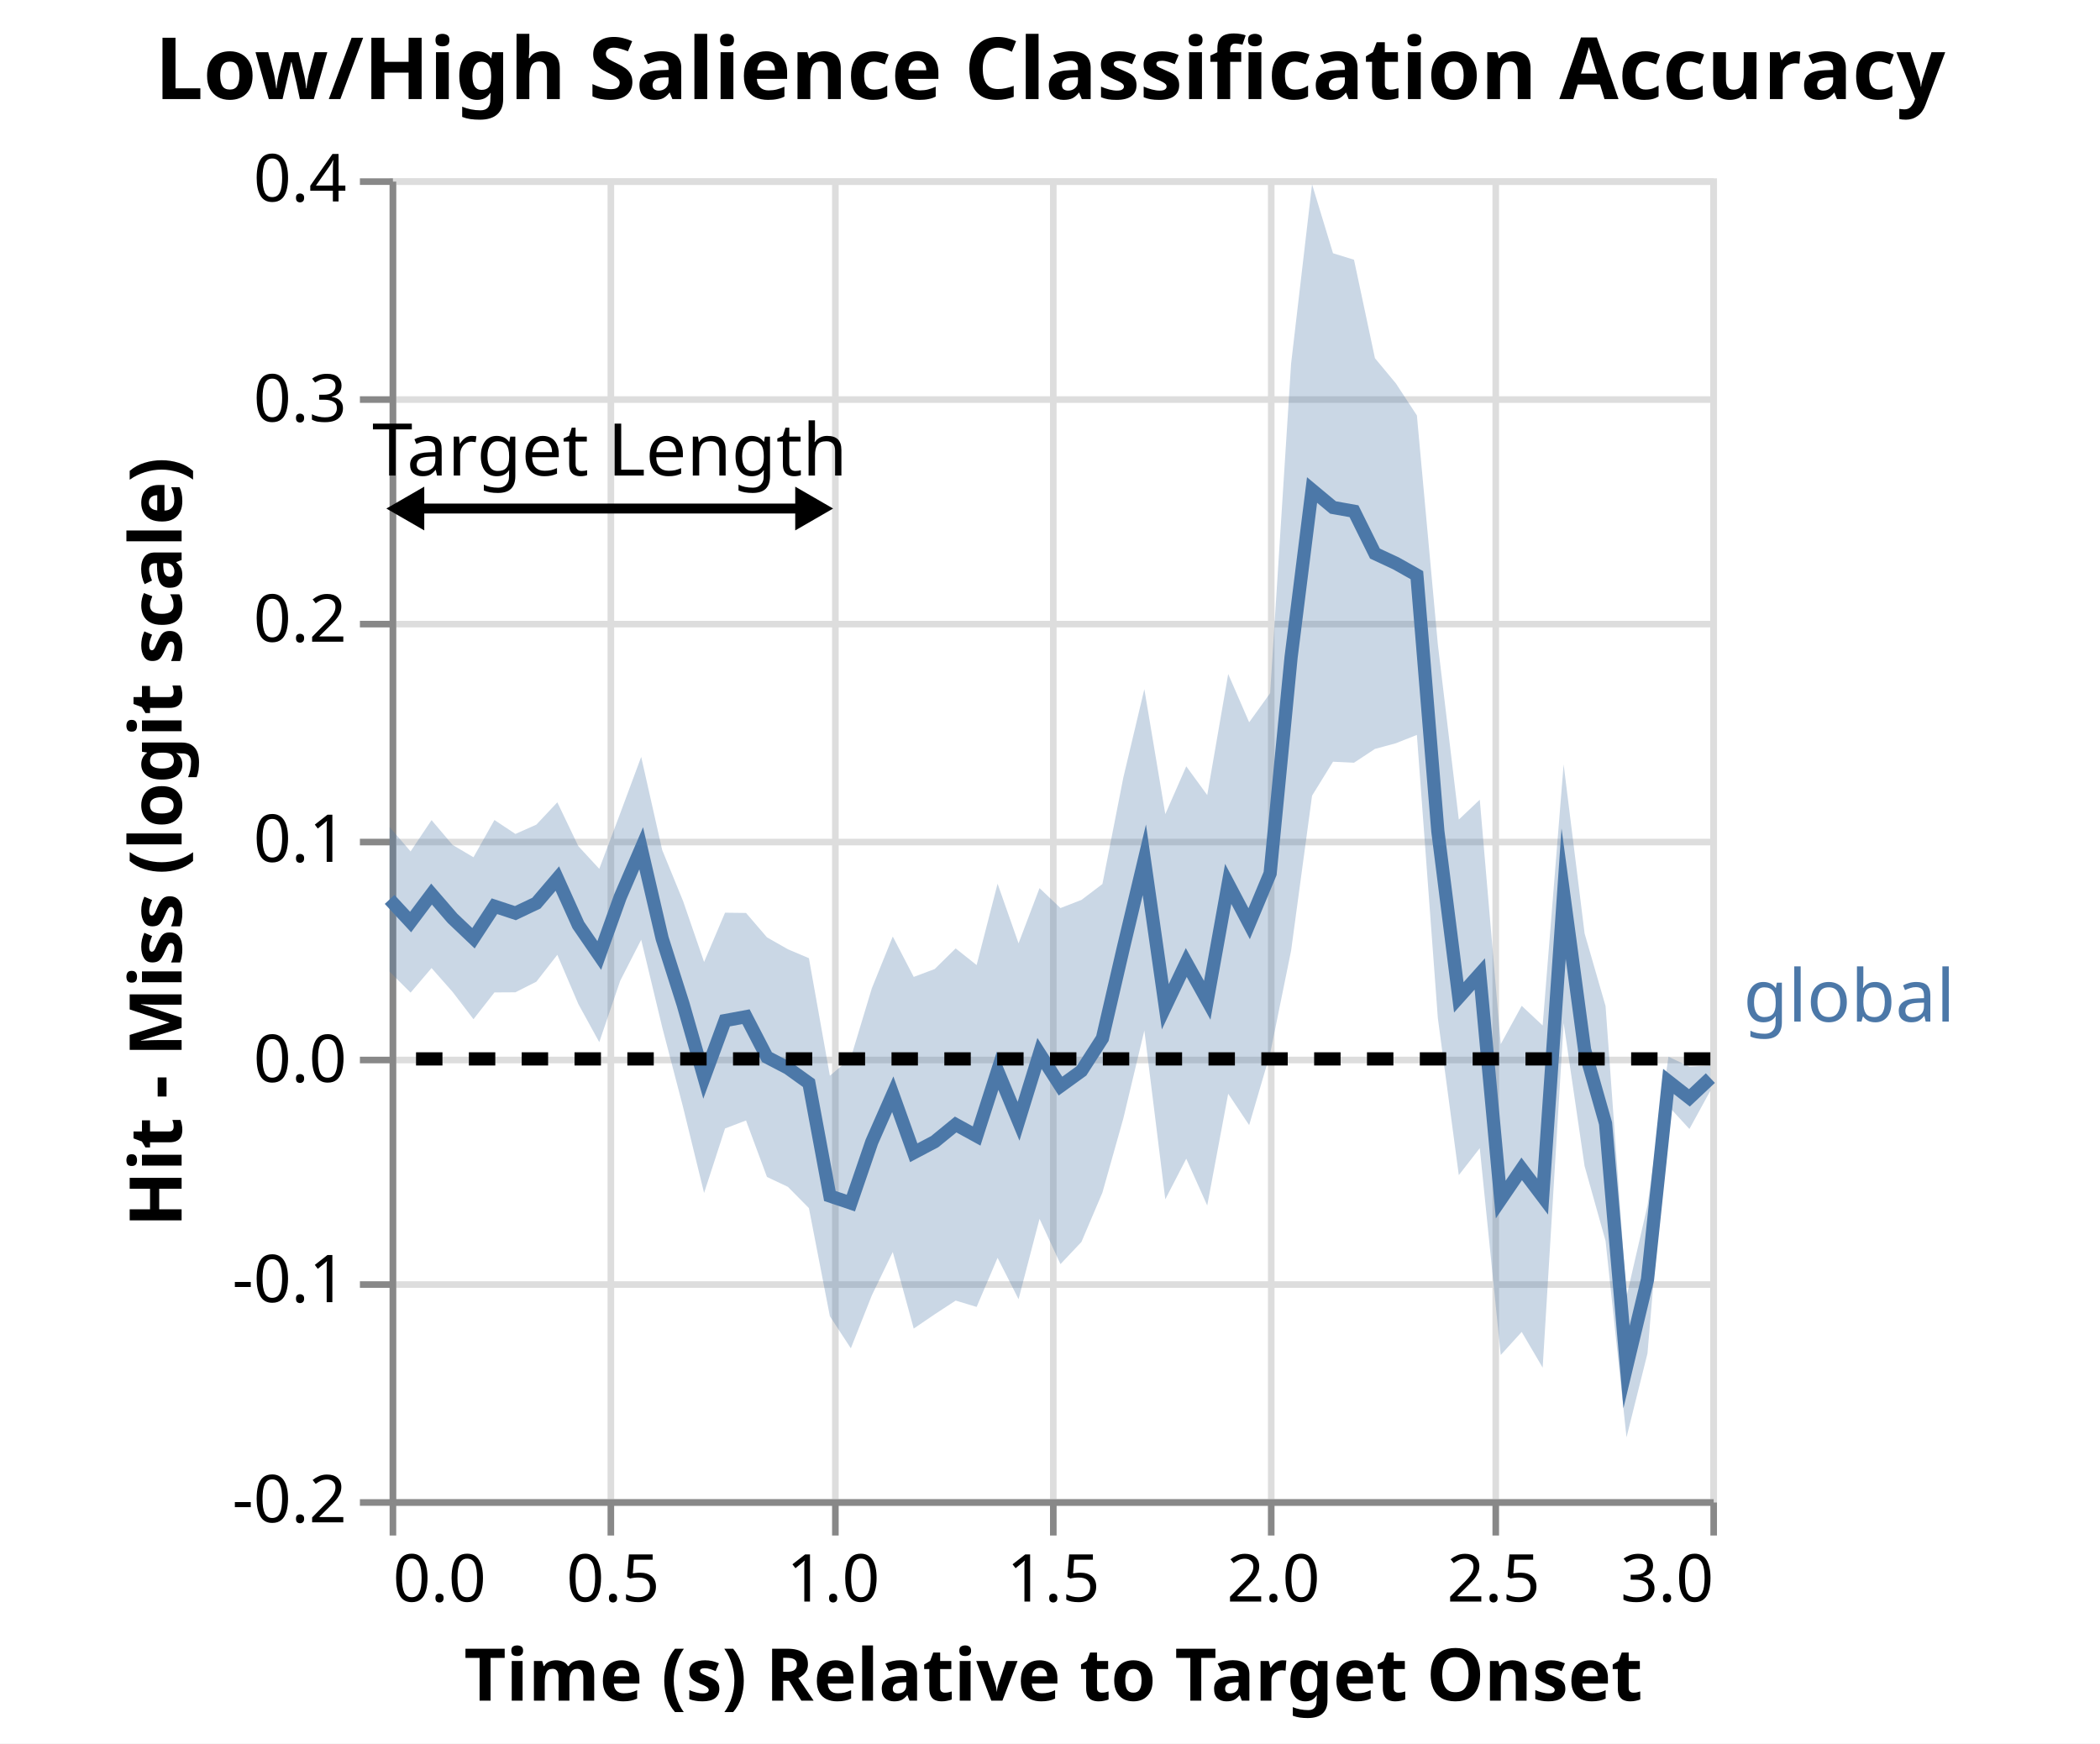
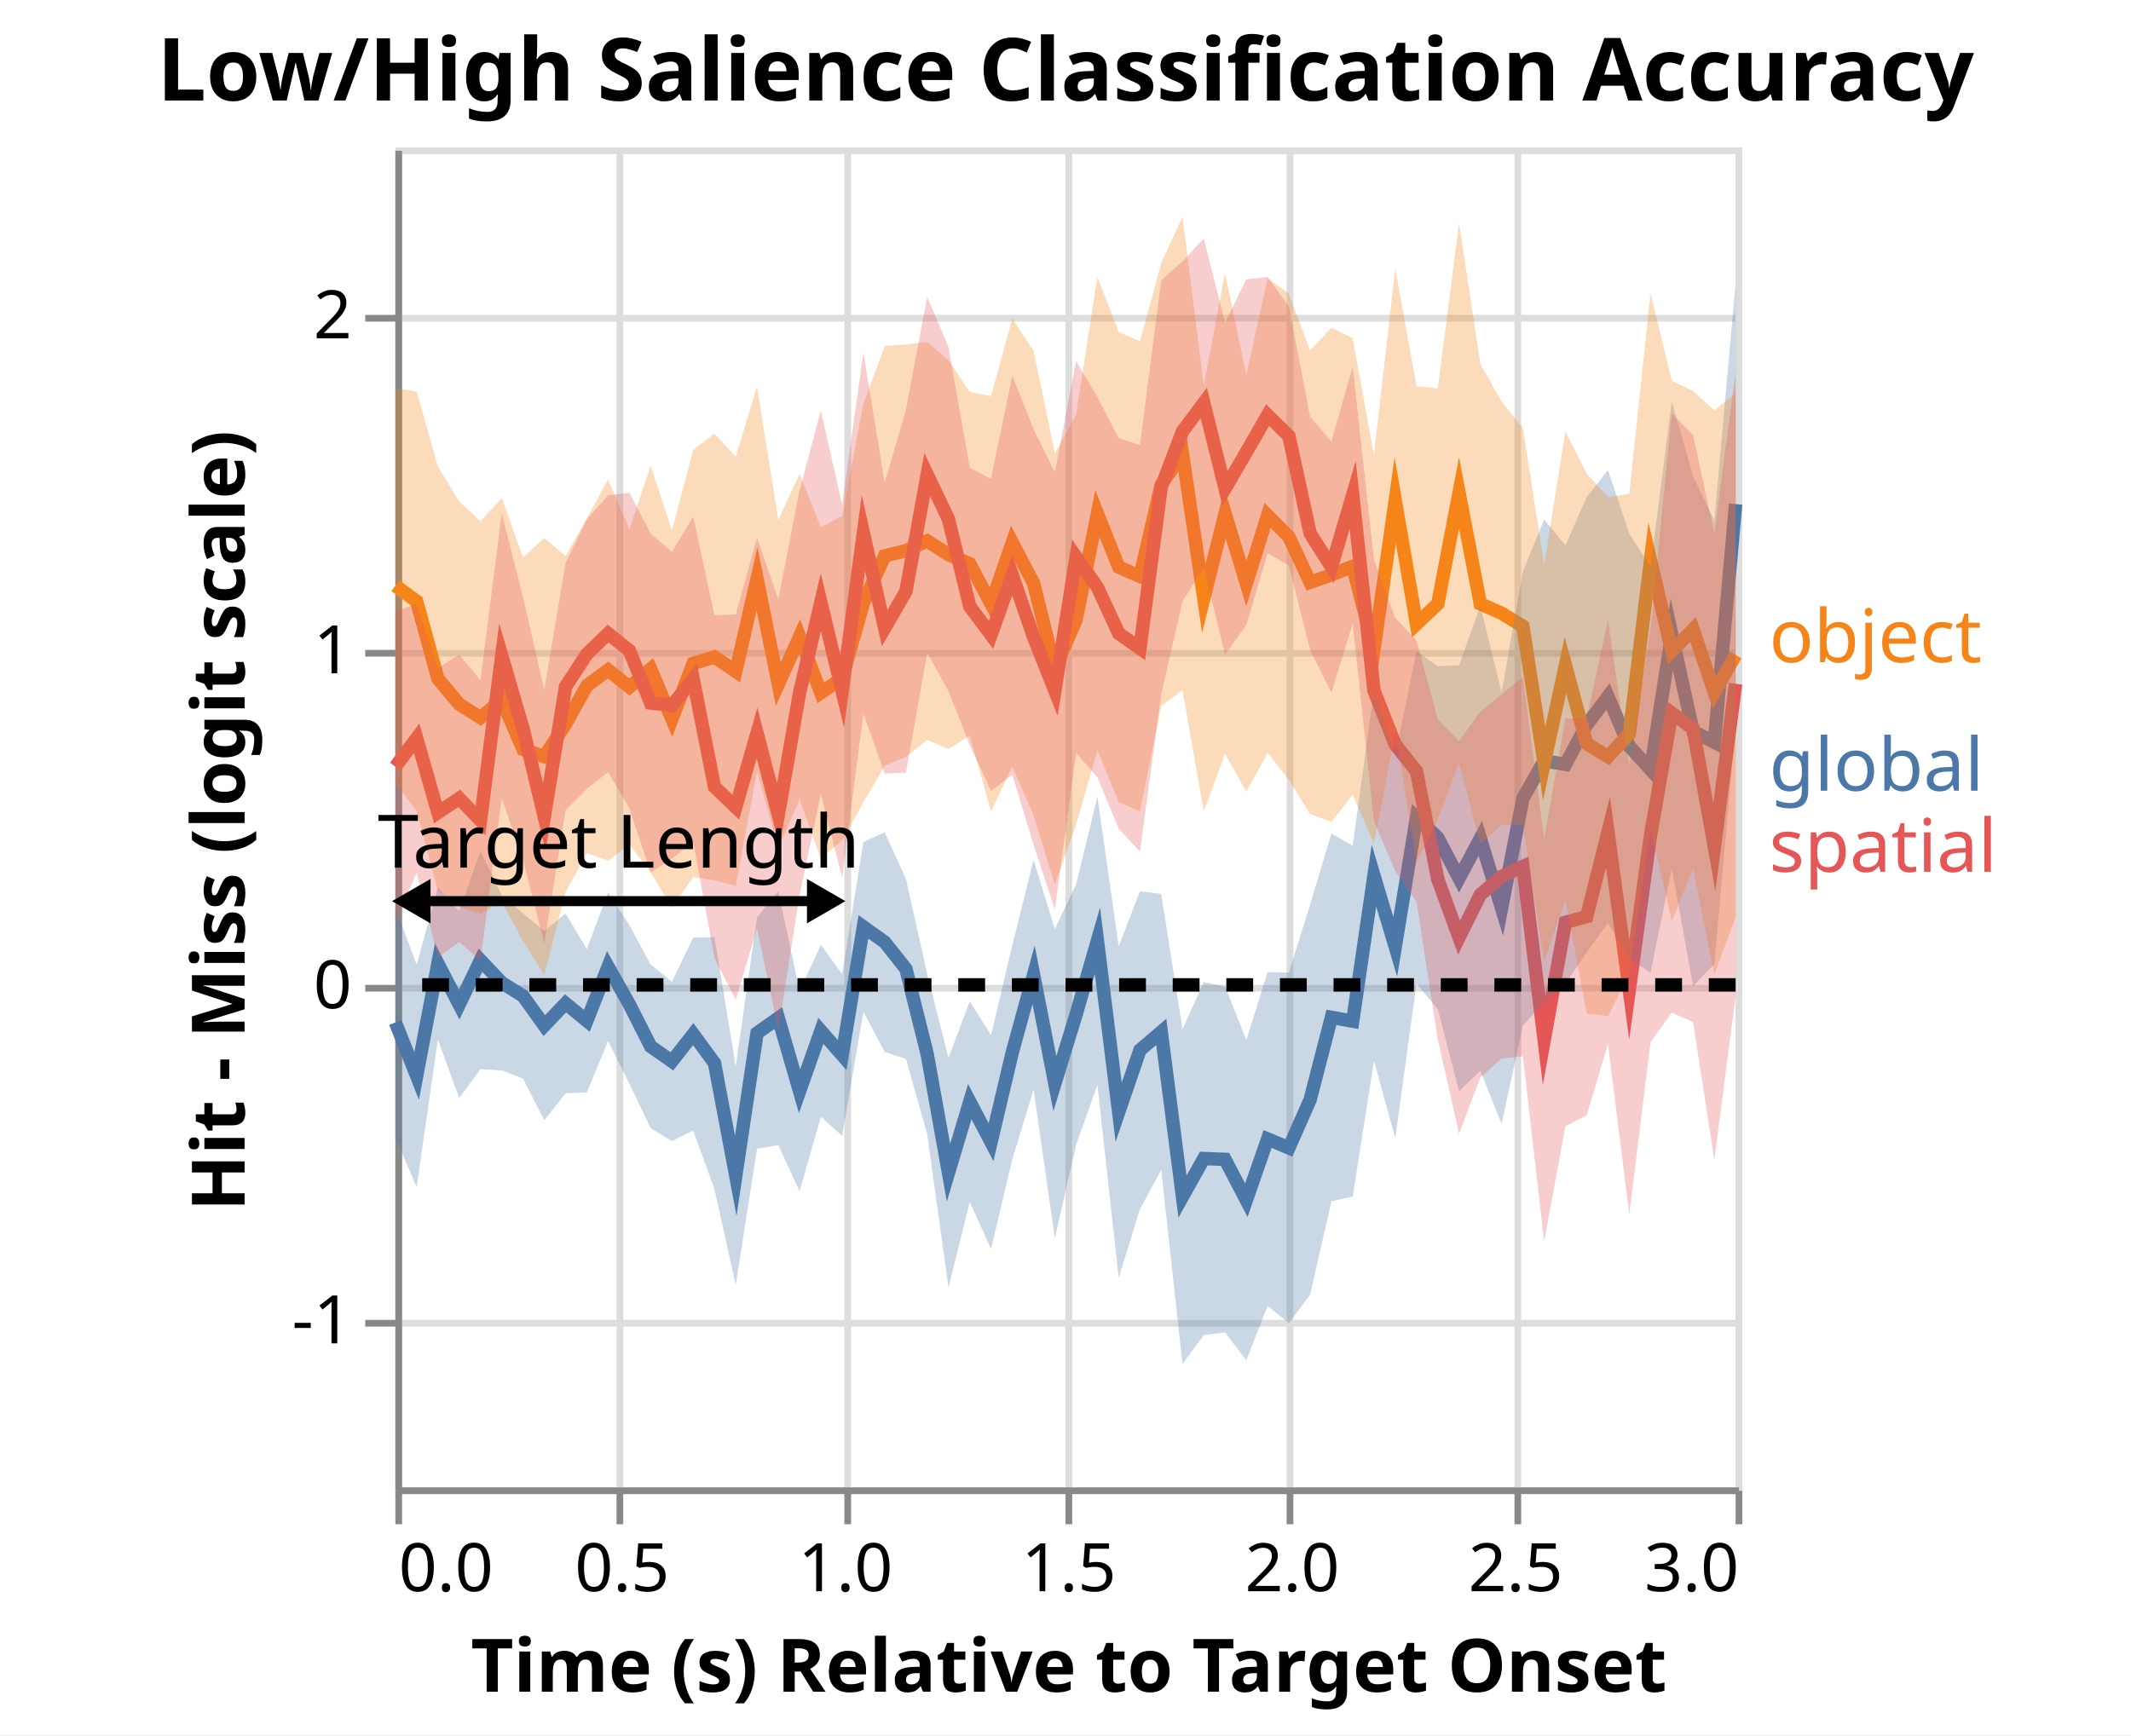
- <svg xmlns="http://www.w3.org/2000/svg" class="marks" width="318" height="264" viewBox="0 0 318 264" version="1.1">
-   <rect width="318" height="264" fill="white" />
-   <g fill="none" stroke-miterlimit="10" transform="translate(59,27)">
+ <svg xmlns="http://www.w3.org/2000/svg" class="marks" width="318" height="259" viewBox="0 0 318 259" version="1.1">
+   <rect width="318" height="259" fill="white" />
+   <g fill="none" stroke-miterlimit="10" transform="translate(59,22)">
    <g class="mark-group role-frame root" role="graphics-object" aria-roledescription="group mark container">
      <g transform="translate(0,0)">
        <path class="background" aria-hidden="true" d="M0.5,0.5h200v200h-200Z" stroke="#ddd" />
        <g>
          <g class="mark-group role-axis" aria-hidden="true">
            <g transform="translate(0.5,200.5)">
              <path class="background" aria-hidden="true" d="M0,0h0v0h0Z" pointer-events="none" />
              <g>
                <g class="mark-rule role-axis-grid" pointer-events="none">
                  <line transform="translate(0,-200)" x2="0" y2="200" stroke="#ddd" stroke-width="1" opacity="1" />
                  <line transform="translate(33,-200)" x2="0" y2="200" stroke="#ddd" stroke-width="1" opacity="1" />
                  <line transform="translate(67,-200)" x2="0" y2="200" stroke="#ddd" stroke-width="1" opacity="1" />
                  <line transform="translate(100,-200)" x2="0" y2="200" stroke="#ddd" stroke-width="1" opacity="1" />
                  <line transform="translate(133,-200)" x2="0" y2="200" stroke="#ddd" stroke-width="1" opacity="1" />
                  <line transform="translate(167,-200)" x2="0" y2="200" stroke="#ddd" stroke-width="1" opacity="1" />
                  <line transform="translate(200,-200)" x2="0" y2="200" stroke="#ddd" stroke-width="1" opacity="1" />
                </g>
              </g>
              <path class="foreground" aria-hidden="true" d="" pointer-events="none" display="none" />
            </g>
          </g>
          <g class="mark-group role-axis" aria-hidden="true">
            <g transform="translate(0.5,0.5)">
              <path class="background" aria-hidden="true" d="M0,0h0v0h0Z" pointer-events="none" />
              <g>
                <g class="mark-rule role-axis-grid" pointer-events="none">
-                   <line transform="translate(0,200)" x2="200" y2="0" stroke="#ddd" stroke-width="1" opacity="1" />
-                   <line transform="translate(0,167)" x2="200" y2="0" stroke="#ddd" stroke-width="1" opacity="1" />
-                   <line transform="translate(0,133)" x2="200" y2="0" stroke="#ddd" stroke-width="1" opacity="1" />
-                   <line transform="translate(0,100)" x2="200" y2="0" stroke="#ddd" stroke-width="1" opacity="1" />
-                   <line transform="translate(0,67)" x2="200" y2="0" stroke="#ddd" stroke-width="1" opacity="1" />
-                   <line transform="translate(0,33)" x2="200" y2="0" stroke="#ddd" stroke-width="1" opacity="1" />
-                   <line transform="translate(0,0)" x2="200" y2="0" stroke="#ddd" stroke-width="1" opacity="1" />
+                   <line transform="translate(0,175)" x2="200" y2="0" stroke="#ddd" stroke-width="1" opacity="1" />
+                   <line transform="translate(0,125)" x2="200" y2="0" stroke="#ddd" stroke-width="1" opacity="1" />
+                   <line transform="translate(0,75)" x2="200" y2="0" stroke="#ddd" stroke-width="1" opacity="1" />
+                   <line transform="translate(0,25)" x2="200" y2="0" stroke="#ddd" stroke-width="1" opacity="1" />
                </g>
              </g>
              <path class="foreground" aria-hidden="true" d="" pointer-events="none" display="none" />
            </g>
          </g>
          <g class="mark-group role-axis" role="graphics-symbol" aria-roledescription="axis" aria-label="X-axis titled 'Time (s) Relative to Target Onset' for a linear scale with values from 0.0 to 3.0">
            <g transform="translate(0.5,200.5)">
              <path class="background" aria-hidden="true" d="M0,0h0v0h0Z" pointer-events="none" />
              <g>
                <g class="mark-rule role-axis-tick" pointer-events="none">
                  <line transform="translate(0,0)" x2="0" y2="5" stroke="#888" stroke-width="1" opacity="1" />
                  <line transform="translate(33,0)" x2="0" y2="5" stroke="#888" stroke-width="1" opacity="1" />
                  <line transform="translate(67,0)" x2="0" y2="5" stroke="#888" stroke-width="1" opacity="1" />
                  <line transform="translate(100,0)" x2="0" y2="5" stroke="#888" stroke-width="1" opacity="1" />
                  <line transform="translate(133,0)" x2="0" y2="5" stroke="#888" stroke-width="1" opacity="1" />
                  <line transform="translate(167,0)" x2="0" y2="5" stroke="#888" stroke-width="1" opacity="1" />
                  <line transform="translate(200,0)" x2="0" y2="5" stroke="#888" stroke-width="1" opacity="1" />
                </g>
                <g class="mark-text role-axis-label" pointer-events="none">
                  <text text-anchor="start" transform="translate(0,15)" font-family="sans-serif" font-size="10px" fill="#000" opacity="1">0.0</text>
                  <text text-anchor="middle" transform="translate(33.33333,15)" font-family="sans-serif" font-size="10px" fill="#000" opacity="1">0.5</text>
                  <text text-anchor="middle" transform="translate(66.66667,15)" font-family="sans-serif" font-size="10px" fill="#000" opacity="1">1.0</text>
                  <text text-anchor="middle" transform="translate(100,15)" font-family="sans-serif" font-size="10px" fill="#000" opacity="1">1.5</text>
                  <text text-anchor="middle" transform="translate(133.3333,15)" font-family="sans-serif" font-size="10px" fill="#000" opacity="1">2.0</text>
                  <text text-anchor="middle" transform="translate(166.6667,15)" font-family="sans-serif" font-size="10px" fill="#000" opacity="1">2.5</text>
                  <text text-anchor="end" transform="translate(200,15)" font-family="sans-serif" font-size="10px" fill="#000" opacity="1">3.0</text>
                </g>
                <g class="mark-rule role-axis-domain" pointer-events="none">
                  <line transform="translate(0,0)" x2="200" y2="0" stroke="#888" stroke-width="1" opacity="1" />
                </g>
                <g class="mark-text role-axis-title" pointer-events="none">
                  <text text-anchor="middle" transform="translate(100,30)" font-family="sans-serif" font-size="11px" font-weight="bold" fill="#000" opacity="1">Time (s) Relative to Target Onset</text>
                </g>
              </g>
              <path class="foreground" aria-hidden="true" d="" pointer-events="none" display="none" />
            </g>
          </g>
-           <g class="mark-group role-axis" role="graphics-symbol" aria-roledescription="axis" aria-label="Y-axis titled 'Hit - Miss (logit scale)' for a linear scale with values from -0.2 to 0.4">
+           <g class="mark-group role-axis" role="graphics-symbol" aria-roledescription="axis" aria-label="Y-axis titled 'Hit - Miss (logit scale)' for a linear scale with values from -2 to 3">
            <g transform="translate(0.5,0.5)">
              <path class="background" aria-hidden="true" d="M0,0h0v0h0Z" pointer-events="none" />
              <g>
                <g class="mark-rule role-axis-tick" pointer-events="none">
-                   <line transform="translate(0,200)" x2="-5" y2="0" stroke="#888" stroke-width="1" opacity="1" />
-                   <line transform="translate(0,167)" x2="-5" y2="0" stroke="#888" stroke-width="1" opacity="1" />
-                   <line transform="translate(0,133)" x2="-5" y2="0" stroke="#888" stroke-width="1" opacity="1" />
-                   <line transform="translate(0,100)" x2="-5" y2="0" stroke="#888" stroke-width="1" opacity="1" />
-                   <line transform="translate(0,67)" x2="-5" y2="0" stroke="#888" stroke-width="1" opacity="1" />
-                   <line transform="translate(0,33)" x2="-5" y2="0" stroke="#888" stroke-width="1" opacity="1" />
-                   <line transform="translate(0,0)" x2="-5" y2="0" stroke="#888" stroke-width="1" opacity="1" />
+                   <line transform="translate(0,175)" x2="-5" y2="0" stroke="#888" stroke-width="1" opacity="1" />
+                   <line transform="translate(0,125)" x2="-5" y2="0" stroke="#888" stroke-width="1" opacity="1" />
+                   <line transform="translate(0,75)" x2="-5" y2="0" stroke="#888" stroke-width="1" opacity="1" />
+                   <line transform="translate(0,25)" x2="-5" y2="0" stroke="#888" stroke-width="1" opacity="1" />
                </g>
                <g class="mark-text role-axis-label" pointer-events="none">
-                   <text text-anchor="end" transform="translate(-7,203)" font-family="sans-serif" font-size="10px" fill="#000" opacity="1">-0.2</text>
-                   <text text-anchor="end" transform="translate(-7,169.6667)" font-family="sans-serif" font-size="10px" fill="#000" opacity="1">-0.1</text>
-                   <text text-anchor="end" transform="translate(-7,136.3333)" font-family="sans-serif" font-size="10px" fill="#000" opacity="1">0.0</text>
-                   <text text-anchor="end" transform="translate(-7,103)" font-family="sans-serif" font-size="10px" fill="#000" opacity="1">0.1</text>
-                   <text text-anchor="end" transform="translate(-7,69.66667)" font-family="sans-serif" font-size="10px" fill="#000" opacity="1">0.2</text>
-                   <text text-anchor="end" transform="translate(-7,36.33333)" font-family="sans-serif" font-size="10px" fill="#000" opacity="1">0.3</text>
-                   <text text-anchor="end" transform="translate(-7,3)" font-family="sans-serif" font-size="10px" fill="#000" opacity="1">0.4</text>
+                   <text text-anchor="end" transform="translate(-7,178)" font-family="sans-serif" font-size="10px" fill="#000" opacity="1">-1</text>
+                   <text text-anchor="end" transform="translate(-7,128)" font-family="sans-serif" font-size="10px" fill="#000" opacity="1">0</text>
+                   <text text-anchor="end" transform="translate(-7,78)" font-family="sans-serif" font-size="10px" fill="#000" opacity="1">1</text>
+                   <text text-anchor="end" transform="translate(-7,28)" font-family="sans-serif" font-size="10px" fill="#000" opacity="1">2</text>
                </g>
                <g class="mark-rule role-axis-domain" pointer-events="none">
                  <line transform="translate(0,200)" x2="0" y2="-200" stroke="#888" stroke-width="1" opacity="1" />
                </g>
                <g class="mark-text role-axis-title" pointer-events="none">
-                   <text text-anchor="middle" transform="translate(-30,100) rotate(-90) translate(0,-2)" font-family="sans-serif" font-size="11px" font-weight="bold" fill="#000" opacity="1">Hit - Miss (logit scale)</text>
+                   <text text-anchor="middle" transform="translate(-21,100) rotate(-90) translate(0,-2)" font-family="sans-serif" font-size="11px" font-weight="bold" fill="#000" opacity="1">Hit - Miss (logit scale)</text>
                </g>
              </g>
              <path class="foreground" aria-hidden="true" d="" pointer-events="none" display="none" />
            </g>
          </g>
          <g class="mark-group role-scope layer_0_layer_0_pathgroup" role="graphics-object" aria-roledescription="group mark container">
            <g transform="translate(0,0)">
              <path class="background" aria-hidden="true" d="M0,0h200v200h-200Z" />
              <g>
                <g class="mark-line role-mark layer_0_layer_0_marks" role="graphics-object" aria-roledescription="line mark container">
-                   <path aria-label="condition: global; Time (s) Relative to Target Onset: 0; Hit - Miss (logit scale): 0.0724520454697" role="graphics-symbol" aria-roledescription="line mark" d="M0,109.183L3.175,112.608L6.349,108.377L9.524,112.049L12.698,115.064L15.873,110.214L19.048,111.261L22.222,109.751L25.397,106.026L28.571,113.063L31.746,117.676L34.921,108.82L38.095,101.447L41.27,115.101L44.444,125.064L47.619,136.147L50.794,127.531L53.968,126.944L57.143,133.068L60.317,134.723L63.492,137.003L66.667,154.092L69.841,155.161L73.016,145.898L76.19,138.683L79.365,147.542L82.54,145.864L85.714,143.267L88.889,145.007L92.063,135.128L95.238,142.776L98.413,132.512L101.587,137.449L104.762,135.154L107.937,130.216L111.111,116.512L114.286,103.189L117.46,125.436L120.635,118.738L123.81,124.461L126.984,106.832L130.159,112.862L133.333,105.251L136.508,72.509L139.683,47.194L142.857,49.84L146.032,50.408L149.206,56.818L152.381,58.298L155.556,60.087L158.73,98.855L161.905,124.015L165.079,120.469L168.254,154.634L171.429,149.984L174.603,154.178L177.778,108.319L180.952,131.945L184.127,143.112L187.302,179.978L190.476,166.73L193.651,136.741L196.825,139.229L200,136.238" stroke="#4c78a8" stroke-width="2" />
+                   <path aria-label="condition: global; Time (s) Relative to Target Onset: 0; Hit - Miss (logit scale): -0.111968627332" role="graphics-symbol" aria-roledescription="line mark" d="M0,130.598L3.175,138.585L6.349,121.818L9.524,127.933L12.698,121.319L15.873,124.674L19.048,126.652L22.222,131.078L25.397,127.759L28.571,130.362L31.746,122.286L34.921,127.909L38.095,134.182L41.27,136.409L44.444,132.35L47.619,136.669L50.794,153.481L53.968,132.193L57.143,129.951L60.317,140.872L63.492,131.859L66.667,135.472L69.841,116.34L73.016,118.608L76.19,122.619L79.365,135.348L82.54,153.033L85.714,142.426L88.889,148.47L92.063,135.06L95.238,123.492L98.413,139.735L101.587,129.406L104.762,118.414L107.937,143.993L111.111,134.732L114.286,132.016L117.46,156.601L120.635,150.915L123.81,151.046L126.984,157.132L130.159,148.003L133.333,149.33L136.508,142.131L139.683,129.847L142.857,130.418L146.032,108.699L149.206,119.319L152.381,100L155.556,103.027L158.73,109.085L161.905,103.138L165.079,113.539L168.254,97.178L171.429,91.553L174.603,92.094L177.778,86.183L180.952,81.96L184.127,89.387L187.302,92.859L190.476,72.746L193.651,87.155L196.825,88.793L200,53.241" stroke="#4c78a8" stroke-width="2" />
+                 </g>
+               </g>
+               <path class="foreground" aria-hidden="true" d="" display="none" />
+             </g>
+             <g transform="translate(0,0)">
+               <path class="background" aria-hidden="true" d="M0,0h200v200h-200Z" />
+               <g>
+                 <g class="mark-line role-mark layer_0_layer_0_marks" role="graphics-object" aria-roledescription="line mark container">
+                   <path aria-label="condition: object; Time (s) Relative to Target Onset: 0; Hit - Miss (logit scale): 1.19149840552" role="graphics-symbol" aria-roledescription="line mark" d="M0,65.425L3.175,67.748L6.349,79.306L9.524,83.097L12.698,85.114L15.873,82.457L19.048,89.836L22.222,90.926L25.397,86.077L28.571,80.359L31.746,78.002L34.921,80.538L38.095,77.861L41.27,85.319L44.444,77.019L47.619,76.06L50.794,78.214L53.968,64.411L57.143,80.114L60.317,73.033L63.492,81.405L66.667,79.232L69.841,68.003L73.016,60.97L76.19,60.183L79.365,58.74L82.54,60.77L85.714,62.144L88.889,68.123L92.063,58.974L95.238,65.048L98.413,77.83L101.587,70.476L104.762,54.651L107.937,62.633L111.111,64.028L114.286,50.323L117.46,45.693L120.635,67.306L123.81,54.628L126.984,65.081L130.159,54.935L133.333,58.126L136.508,64.913L139.683,63.797L142.857,62.534L146.032,74.94L149.206,52.685L152.381,71.134L155.556,68.126L158.73,51.557L161.905,68.128L165.079,69.528L168.254,71.472L171.429,91.947L174.603,77.29L177.778,88.995L180.952,90.933L184.127,87.53L187.302,61.67L190.476,75.183L193.651,71.951L196.825,81.355L200,75.761" stroke="#f58518" stroke-width="2" />
+                 </g>
+               </g>
+               <path class="foreground" aria-hidden="true" d="" display="none" />
+             </g>
+             <g transform="translate(0,0)">
+               <path class="background" aria-hidden="true" d="M0,0h200v200h-200Z" />
+               <g>
+                 <g class="mark-line role-mark layer_0_layer_0_marks" role="graphics-object" aria-roledescription="line mark container">
+                   <path aria-label="condition: spatial; Time (s) Relative to Target Onset: 0; Hit - Miss (logit scale): 0.651455440323" role="graphics-symbol" aria-roledescription="line mark" d="M0,92.427L3.175,88.187L6.349,99.289L9.524,97.159L12.698,100.455L15.873,75.889L19.048,86.734L22.222,99.925L25.397,80.477L28.571,75.627L31.746,72.566L34.921,75.104L38.095,82.922L41.27,83.285L44.444,79.364L47.619,95.438L50.794,98.471L53.968,87.414L57.143,99.605L60.317,81.398L63.492,67.897L66.667,81.14L69.841,57.563L73.016,71.756L76.19,66.256L79.365,48.837L82.54,55.496L85.714,68.511L88.889,72.758L92.063,63.852L95.238,73.09L98.413,81.093L101.587,61.14L104.762,65.645L107.937,72.536L111.111,74.771L114.286,50.704L117.46,42.385L120.635,38.144L123.81,50.928L126.984,45.488L130.159,39.954L133.333,43.087L136.508,57.606L139.683,62.633L142.857,51.878L146.032,81.084L149.206,89.123L152.381,93.123L155.556,109.244L158.73,117.926L161.905,111.523L165.079,108.809L168.254,107.335L171.429,133.249L174.603,115.662L177.778,114.802L180.952,102.206L184.127,125.743L187.302,102.673L190.476,84.428L193.651,86.758L196.825,104.389L200,80.052" stroke="#e45756" stroke-width="2" />
                </g>
              </g>
              <path class="foreground" aria-hidden="true" d="" display="none" />
            </g>
          </g>
          <g class="mark-group role-scope layer_0_layer_1_layer_0_pathgroup" role="graphics-object" aria-roledescription="group mark container">
            <g transform="translate(0,0)">
              <path class="background" aria-hidden="true" d="M0,0h200v200h-200Z" />
              <g>
                <g class="mark-area role-mark layer_0_layer_1_layer_0_marks" role="graphics-object" aria-roledescription="area mark container">
-                   <path aria-label="Hit - Miss (logit scale): 0.0395965421622; upper_hitvmiss: 0.105307548777; condition: global; Time (s) Relative to Target Onset: 0; Mean of hitvmiss: 0.0724520454697; Mean + stderr of hitvmiss: 0.105307548777; Mean - stderr of hitvmiss: 0.0395965421622" role="graphics-symbol" aria-roledescription="errorband" d="M0,120.134L3.175,123.298L6.349,119.575L9.524,123.175L12.698,127.324L15.873,123.268L19.048,123.248L22.222,121.64L25.397,117.57L28.571,125.011L31.746,130.798L34.921,121.495L38.095,115.29L41.27,128.51L44.444,140.674L47.619,153.632L50.794,143.866L53.968,142.654L57.143,151.207L60.317,152.71L63.492,155.923L66.667,172.3L69.841,177.155L73.016,169.144L76.19,162.564L79.365,174.165L82.54,172.003L85.714,169.929L88.889,170.887L92.063,163.449L95.238,169.717L98.413,157.548L101.587,164.406L104.762,161.047L107.937,153.576L111.111,142.32L114.286,129.029L117.46,154.596L120.635,148.44L123.81,155.532L126.984,138.604L130.159,143.356L133.333,132.543L136.508,116.945L139.683,93.478L142.857,88.335L146.032,88.487L149.206,86.397L152.381,85.537L155.556,84.272L158.73,127.139L161.905,150.933L165.079,146.85L168.254,178.165L171.429,174.672L174.603,180.08L177.778,127.898L180.952,149.558L184.127,160.888L187.302,190.626L190.476,177.921L193.651,140.487L196.825,143.945L200,138.142L200,134.335L196.825,134.512L193.651,132.994L190.476,155.538L187.302,169.331L184.127,125.336L180.952,114.332L177.778,88.739L174.603,128.275L171.429,125.296L168.254,131.104L165.079,94.088L161.905,97.098L158.73,70.572L155.556,35.902L152.381,31.059L149.206,27.238L146.032,12.328L142.857,11.345L139.683,0.911L136.508,28.073L133.333,77.958L130.159,82.367L126.984,75.06L123.81,93.389L120.635,89.036L117.46,96.276L114.286,77.349L111.111,90.703L107.937,106.857L104.762,109.261L101.587,110.493L98.413,107.476L95.238,115.834L92.063,106.808L88.889,119.126L85.714,116.605L82.54,119.726L79.365,120.919L76.19,114.802L73.016,122.653L69.841,133.168L66.667,135.884L63.492,118.084L60.317,116.736L57.143,114.93L53.968,111.234L50.794,111.196L47.619,118.662L44.444,109.455L41.27,101.691L38.095,87.604L34.921,96.145L31.746,104.554L28.571,101.115L25.397,94.482L22.222,97.861L19.048,99.273L15.873,97.16L12.698,102.803L9.524,100.924L6.349,97.178L3.175,101.918L0,98.231Z" fill="#4c78a8" opacity="0.3" />
+                   <path aria-label="Hit - Miss (logit scale): -0.455729272752; upper_hitvmiss: 0.231792018087; condition: global; Time (s) Relative to Target Onset: 0; Mean of hitvmiss: -0.111968627332; Mean + stderr of hitvmiss: 0.231792018087; Mean - stderr of hitvmiss: -0.455729272752" role="graphics-symbol" aria-roledescription="errorband" d="M0,147.786L3.175,155.169L6.349,133.141L9.524,141.875L12.698,137.578L15.873,137.763L19.048,138.977L22.222,145.208L25.397,141.163L28.571,141.064L31.746,133.367L34.921,139.727L38.095,146.395L41.27,148.289L44.444,146.737L47.619,155.476L50.794,169.784L53.968,149.455L57.143,148.907L60.317,155.799L63.492,144.685L66.667,147.528L69.841,129.006L73.016,134.996L76.19,136.056L79.365,147.289L82.54,170.176L85.714,157.389L88.889,164.412L92.063,151.029L95.238,140.628L98.413,162.799L101.587,148.847L104.762,139.908L107.937,168.74L111.111,158.438L114.286,152.618L117.46,181.579L120.635,177.256L123.81,176.863L126.984,181.027L130.159,172.909L133.333,175.486L136.508,171.233L139.683,157.293L142.857,156.6L146.032,136.324L149.206,147.853L152.381,124.813L155.556,128.611L158.73,140.873L161.905,137.82L165.079,145.742L168.254,131.071L171.429,127.56L174.603,124.784L177.778,120.16L180.952,115.756L184.127,121.098L187.302,123.173L190.476,107.563L193.651,125.215L196.825,121.859L200,86.225L200,20.257L196.825,55.727L193.651,49.094L190.476,37.929L187.302,62.545L184.127,57.677L180.952,48.164L177.778,52.206L174.603,59.404L171.429,55.545L168.254,63.284L165.079,81.335L161.905,68.457L158.73,77.298L155.556,77.443L152.381,75.188L149.206,90.786L146.032,81.075L142.857,104.236L139.683,102.401L136.508,113.028L133.333,123.174L130.159,123.097L126.984,133.236L123.81,125.228L120.635,124.573L117.46,131.623L114.286,111.414L111.111,111.027L107.937,119.245L104.762,96.919L101.587,109.964L98.413,116.671L95.238,106.355L92.063,119.092L88.889,132.527L85.714,127.462L82.54,135.89L79.365,123.407L76.19,109.181L73.016,102.22L69.841,103.675L66.667,123.416L63.492,119.034L60.317,125.945L57.143,110.995L53.968,114.931L50.794,137.177L47.619,117.862L44.444,117.962L41.27,124.53L38.095,121.97L34.921,116.091L31.746,111.205L28.571,119.66L25.397,114.354L22.222,116.948L19.048,114.328L15.873,111.586L12.698,105.06L9.524,113.992L6.349,110.495L3.175,122.002L0,113.41Z" fill="#4c78a8" opacity="0.3" />
+                 </g>
+               </g>
+               <path class="foreground" aria-hidden="true" d="" display="none" />
+             </g>
+             <g transform="translate(0,0)">
+               <path class="background" aria-hidden="true" d="M0,0h200v200h-200Z" />
+               <g>
+                 <g class="mark-area role-mark layer_0_layer_1_layer_0_marks" role="graphics-object" aria-roledescription="area mark container">
+                   <path aria-label="Hit - Miss (logit scale): 0.602190439716; upper_hitvmiss: 1.78080637132; condition: object; Time (s) Relative to Target Onset: 0; Mean of hitvmiss: 1.19149840552; Mean + stderr of hitvmiss: 1.78080637132; Mean - stderr of hitvmiss: 0.602190439716" role="graphics-symbol" aria-roledescription="errorband" d="M0,94.89L3.175,99.031L6.349,110.958L9.524,113.341L12.698,114.418L15.873,112.574L19.048,118.476L22.222,123.53L25.397,111.152L28.571,105.326L31.746,106.473L34.921,104.033L38.095,108.197L41.27,113.444L44.444,108.9L47.619,109.391L50.794,110.251L53.968,93.097L57.143,104.597L60.317,97.324L63.492,106.141L66.667,103.443L69.841,97.743L73.016,92.284L76.19,90.95L79.365,88.445L82.54,89.788L85.714,87.783L88.889,99.126L92.063,92.378L95.238,99.702L98.413,109.975L101.587,101.068L104.762,89.952L107.937,97.707L111.111,99.092L114.286,83.366L117.46,81.018L120.635,99.081L123.81,90.509L126.984,96.172L130.159,90.352L133.333,94.397L136.508,99.502L139.683,100.673L142.857,96.603L146.032,103.913L149.206,87.286L152.381,106.595L155.556,100.28L158.73,91.822L161.905,103.93L165.079,101.121L168.254,101.039L171.429,121.539L174.603,112.195L177.778,129.295L180.952,129.671L184.127,123.328L187.302,101.555L190.476,115.526L193.651,107.541L196.825,123.434L200,114.901L200,36.621L196.825,39.276L193.651,36.36L190.476,34.84L187.302,21.785L184.127,51.731L180.952,52.196L177.778,48.696L174.603,42.385L171.429,62.355L168.254,41.904L165.079,37.934L161.905,32.326L158.73,11.291L155.556,35.972L152.381,35.672L149.206,18.083L146.032,45.968L142.857,28.465L139.683,26.922L136.508,30.324L133.333,21.854L130.159,19.518L126.984,33.991L123.81,18.747L120.635,35.531L117.46,10.368L114.286,17.281L111.111,28.963L107.937,27.56L104.762,19.35L101.587,39.885L98.413,45.685L95.238,30.394L92.063,25.57L88.889,37.119L85.714,36.505L82.54,31.752L79.365,29.036L76.19,29.416L73.016,29.655L69.841,38.262L66.667,55.021L63.492,56.668L60.317,48.742L57.143,55.631L53.968,35.725L50.794,46.177L47.619,42.729L44.444,45.139L41.27,57.195L38.095,47.526L34.921,57.043L31.746,49.532L28.571,55.392L25.397,61.001L22.222,58.322L19.048,61.196L15.873,52.339L12.698,55.811L9.524,52.852L6.349,47.654L3.175,36.466L0,35.96Z" fill="#f58518" opacity="0.3" />
+                 </g>
+               </g>
+               <path class="foreground" aria-hidden="true" d="" display="none" />
+             </g>
+             <g transform="translate(0,0)">
+               <path class="background" aria-hidden="true" d="M0,0h200v200h-200Z" />
+               <g>
+                 <g class="mark-area role-mark layer_0_layer_1_layer_0_marks" role="graphics-object" aria-roledescription="area mark container">
+                   <path aria-label="Hit - Miss (logit scale): 0.18772997009; upper_hitvmiss: 1.11518091056; condition: spatial; Time (s) Relative to Target Onset: 0; Mean of hitvmiss: 0.651455440323; Mean + stderr of hitvmiss: 1.11518091056; Mean - stderr of hitvmiss: 0.18772997009" role="graphics-symbol" aria-roledescription="errorband" d="M0,115.614L3.175,108.245L6.349,120.889L9.524,118.589L12.698,121.391L15.873,97.148L19.048,106.343L22.222,118.846L25.397,98.899L28.571,95.744L31.746,93.229L34.921,98.656L38.095,108.203L41.27,106.166L44.444,103.604L47.619,121.029L50.794,127.23L53.968,116.552L57.143,131.744L60.317,111.59L63.492,96.503L66.667,108.945L69.841,84.49L73.016,93.424L76.19,93.354L79.365,75.38L82.54,81.169L85.714,89.189L88.889,96.062L92.063,93.626L95.238,104.119L98.413,113.696L101.587,90.366L104.762,94.002L107.937,101.683L111.111,105.114L114.286,81.596L117.46,67.751L120.635,62.691L123.81,75.691L126.984,71.28L130.159,60.574L133.333,62.398L136.508,74.997L139.683,81.364L142.857,71.054L146.032,100.583L149.206,108.035L152.381,112.616L155.556,133.125L158.73,147.208L161.905,138.827L165.079,135.981L168.254,135.659L171.429,163.258L174.603,146.076L177.778,144.461L180.952,133.779L184.127,159.256L187.302,133.523L190.476,129.136L193.651,130.562L196.825,151.103L200,126.63L200,33.474L196.825,57.674L193.651,42.955L190.476,39.72L187.302,71.823L184.127,92.229L180.952,70.632L177.778,85.143L174.603,85.248L171.429,103.241L168.254,79.01L165.079,81.637L161.905,84.22L158.73,88.644L155.556,85.363L152.381,73.63L149.206,70.21L146.032,61.585L142.857,32.703L139.683,43.902L136.508,40.214L133.333,23.777L130.159,19.334L126.984,19.695L123.81,26.165L120.635,13.596L117.46,17.02L114.286,19.812L111.111,44.428L107.937,43.389L104.762,37.288L101.587,31.913L98.413,48.489L95.238,42.06L92.063,34.078L88.889,49.454L85.714,47.833L82.54,29.823L79.365,22.295L76.19,39.158L73.016,50.087L69.841,30.637L66.667,53.334L63.492,39.291L60.317,51.206L57.143,67.466L53.968,58.276L50.794,69.713L47.619,69.848L44.444,55.124L41.27,60.404L38.095,57.642L34.921,51.553L31.746,51.904L28.571,55.509L25.397,62.054L22.222,81.004L19.048,67.125L15.873,54.63L12.698,79.519L9.524,75.728L6.349,77.689L3.175,68.128L0,69.241Z" fill="#e45756" opacity="0.3" />
                </g>
              </g>
              <path class="foreground" aria-hidden="true" d="" display="none" />
            </g>
          </g>
          <g class="mark-text role-mark layer_0_layer_2_marks" role="graphics-object" aria-roledescription="text mark container">
-             <text aria-label="condition: global; Mean of hitvmiss: 0.0259480213936" role="graphics-symbol" aria-roledescription="text mark" text-anchor="start" transform="translate(205,127.684)" font-family="sans-serif" font-size="11px" fill="#4c78a8">global</text>
+             <text aria-label="condition: global; Mean of hitvmiss: 0.639696416203" role="graphics-symbol" aria-roledescription="text mark" text-anchor="start" transform="translate(205,96.01518)" font-family="sans-serif" font-size="11px" fill="#4c78a8">global</text>
+             <text aria-label="condition: object; Mean of hitvmiss: 1.02324334948" role="graphics-symbol" aria-roledescription="text mark" text-anchor="start" transform="translate(205,76.83783)" font-family="sans-serif" font-size="11px" fill="#f58518">object</text>
+             <text aria-label="condition: spatial; Mean of hitvmiss: 0.397595154441" role="graphics-symbol" aria-roledescription="text mark" text-anchor="start" transform="translate(205,108.1202)" font-family="sans-serif" font-size="11px" fill="#e45756">spatial</text>
          </g>
          <g class="mark-rule role-mark layer_0_layer_3_layer_0_marks" role="graphics-symbol" aria-roledescription="rule mark container">
-             <line transform="translate(200,133.3333)" x2="-200" y2="0" stroke="black" stroke-width="2" stroke-dasharray="4,4" />
+             <line transform="translate(200,125)" x2="-200" y2="0" stroke="black" stroke-width="2" stroke-dasharray="4,4" />
          </g>
          <g class="mark-line role-mark layer_0_layer_4_layer_0_marks" role="graphics-object" aria-roledescription="line mark container">
-             <path aria-label="x: 0.05; y: 0.25" role="graphics-symbol" aria-roledescription="line mark" d="M3.333,50L63.333,50" stroke="black" stroke-width="1.5" />
+             <path aria-label="x: 0.05; y: 0.25" role="graphics-symbol" aria-roledescription="line mark" d="M3.333,112.5L63.333,112.5" stroke="black" stroke-width="1.5" />
          </g>
          <g class="mark-symbol role-mark layer_0_layer_4_layer_1_marks" role="graphics-object" aria-roledescription="symbol mark container">
-             <path aria-label="x: 0.05; y: 0.25; dir: 270" role="graphics-symbol" aria-roledescription="point" transform="translate(3.333333,50) rotate(270)" d="M0,-1.826L-1.581,0.913L1.581,0.913Z" stroke="black" stroke-width="2" opacity="1" />
-             <path aria-label="x: 0.95; y: 0.25; dir: 90" role="graphics-symbol" aria-roledescription="point" transform="translate(63.33333,50) rotate(90)" d="M0,-1.826L-1.581,0.913L1.581,0.913Z" stroke="black" stroke-width="2" opacity="1" />
+             <path aria-label="x: 0.05; y: 0.25; dir: 270" role="graphics-symbol" aria-roledescription="point" transform="translate(3.333333,112.5) rotate(270)" d="M0,-1.826L-1.581,0.913L1.581,0.913Z" stroke="black" stroke-width="2" opacity="1" />
+             <path aria-label="x: 0.95; y: 0.25; dir: 90" role="graphics-symbol" aria-roledescription="point" transform="translate(63.33333,112.5) rotate(90)" d="M0,-1.826L-1.581,0.913L1.581,0.913Z" stroke="black" stroke-width="2" opacity="1" />
          </g>
          <g class="mark-text role-mark layer_0_layer_5_layer_0_marks" role="graphics-object" aria-roledescription="text mark container">
-             <text text-anchor="middle" transform="translate(33.33333,45)" font-family="sans-serif" font-size="11px" fill="black">Target Length</text>
+             <text text-anchor="middle" transform="translate(33.33333,107.5)" font-family="sans-serif" font-size="11px" fill="black">Target Length</text>
          </g>
          <g class="mark-group role-title">
-             <g transform="translate(100,-22)">
+             <g transform="translate(100,-17)">
              <path class="background" aria-hidden="true" d="M0,0h0v0h0Z" pointer-events="none" />
              <g>
                <g class="mark-text role-title-text" role="graphics-symbol" aria-roledescription="title" aria-label="Title text 'Low/High Salience Classification Accuracy'" pointer-events="none">
                  <text text-anchor="middle" transform="translate(0,10)" font-family="sans-serif" font-size="13px" font-weight="bold" fill="#000" opacity="1">Low/High Salience Classification Accuracy</text>
                </g>
              </g>
              <path class="foreground" aria-hidden="true" d="" pointer-events="none" display="none" />
            </g>
          </g>
        </g>
        <path class="foreground" aria-hidden="true" d="" display="none" />
      </g>
    </g>
  </g>
</svg>
